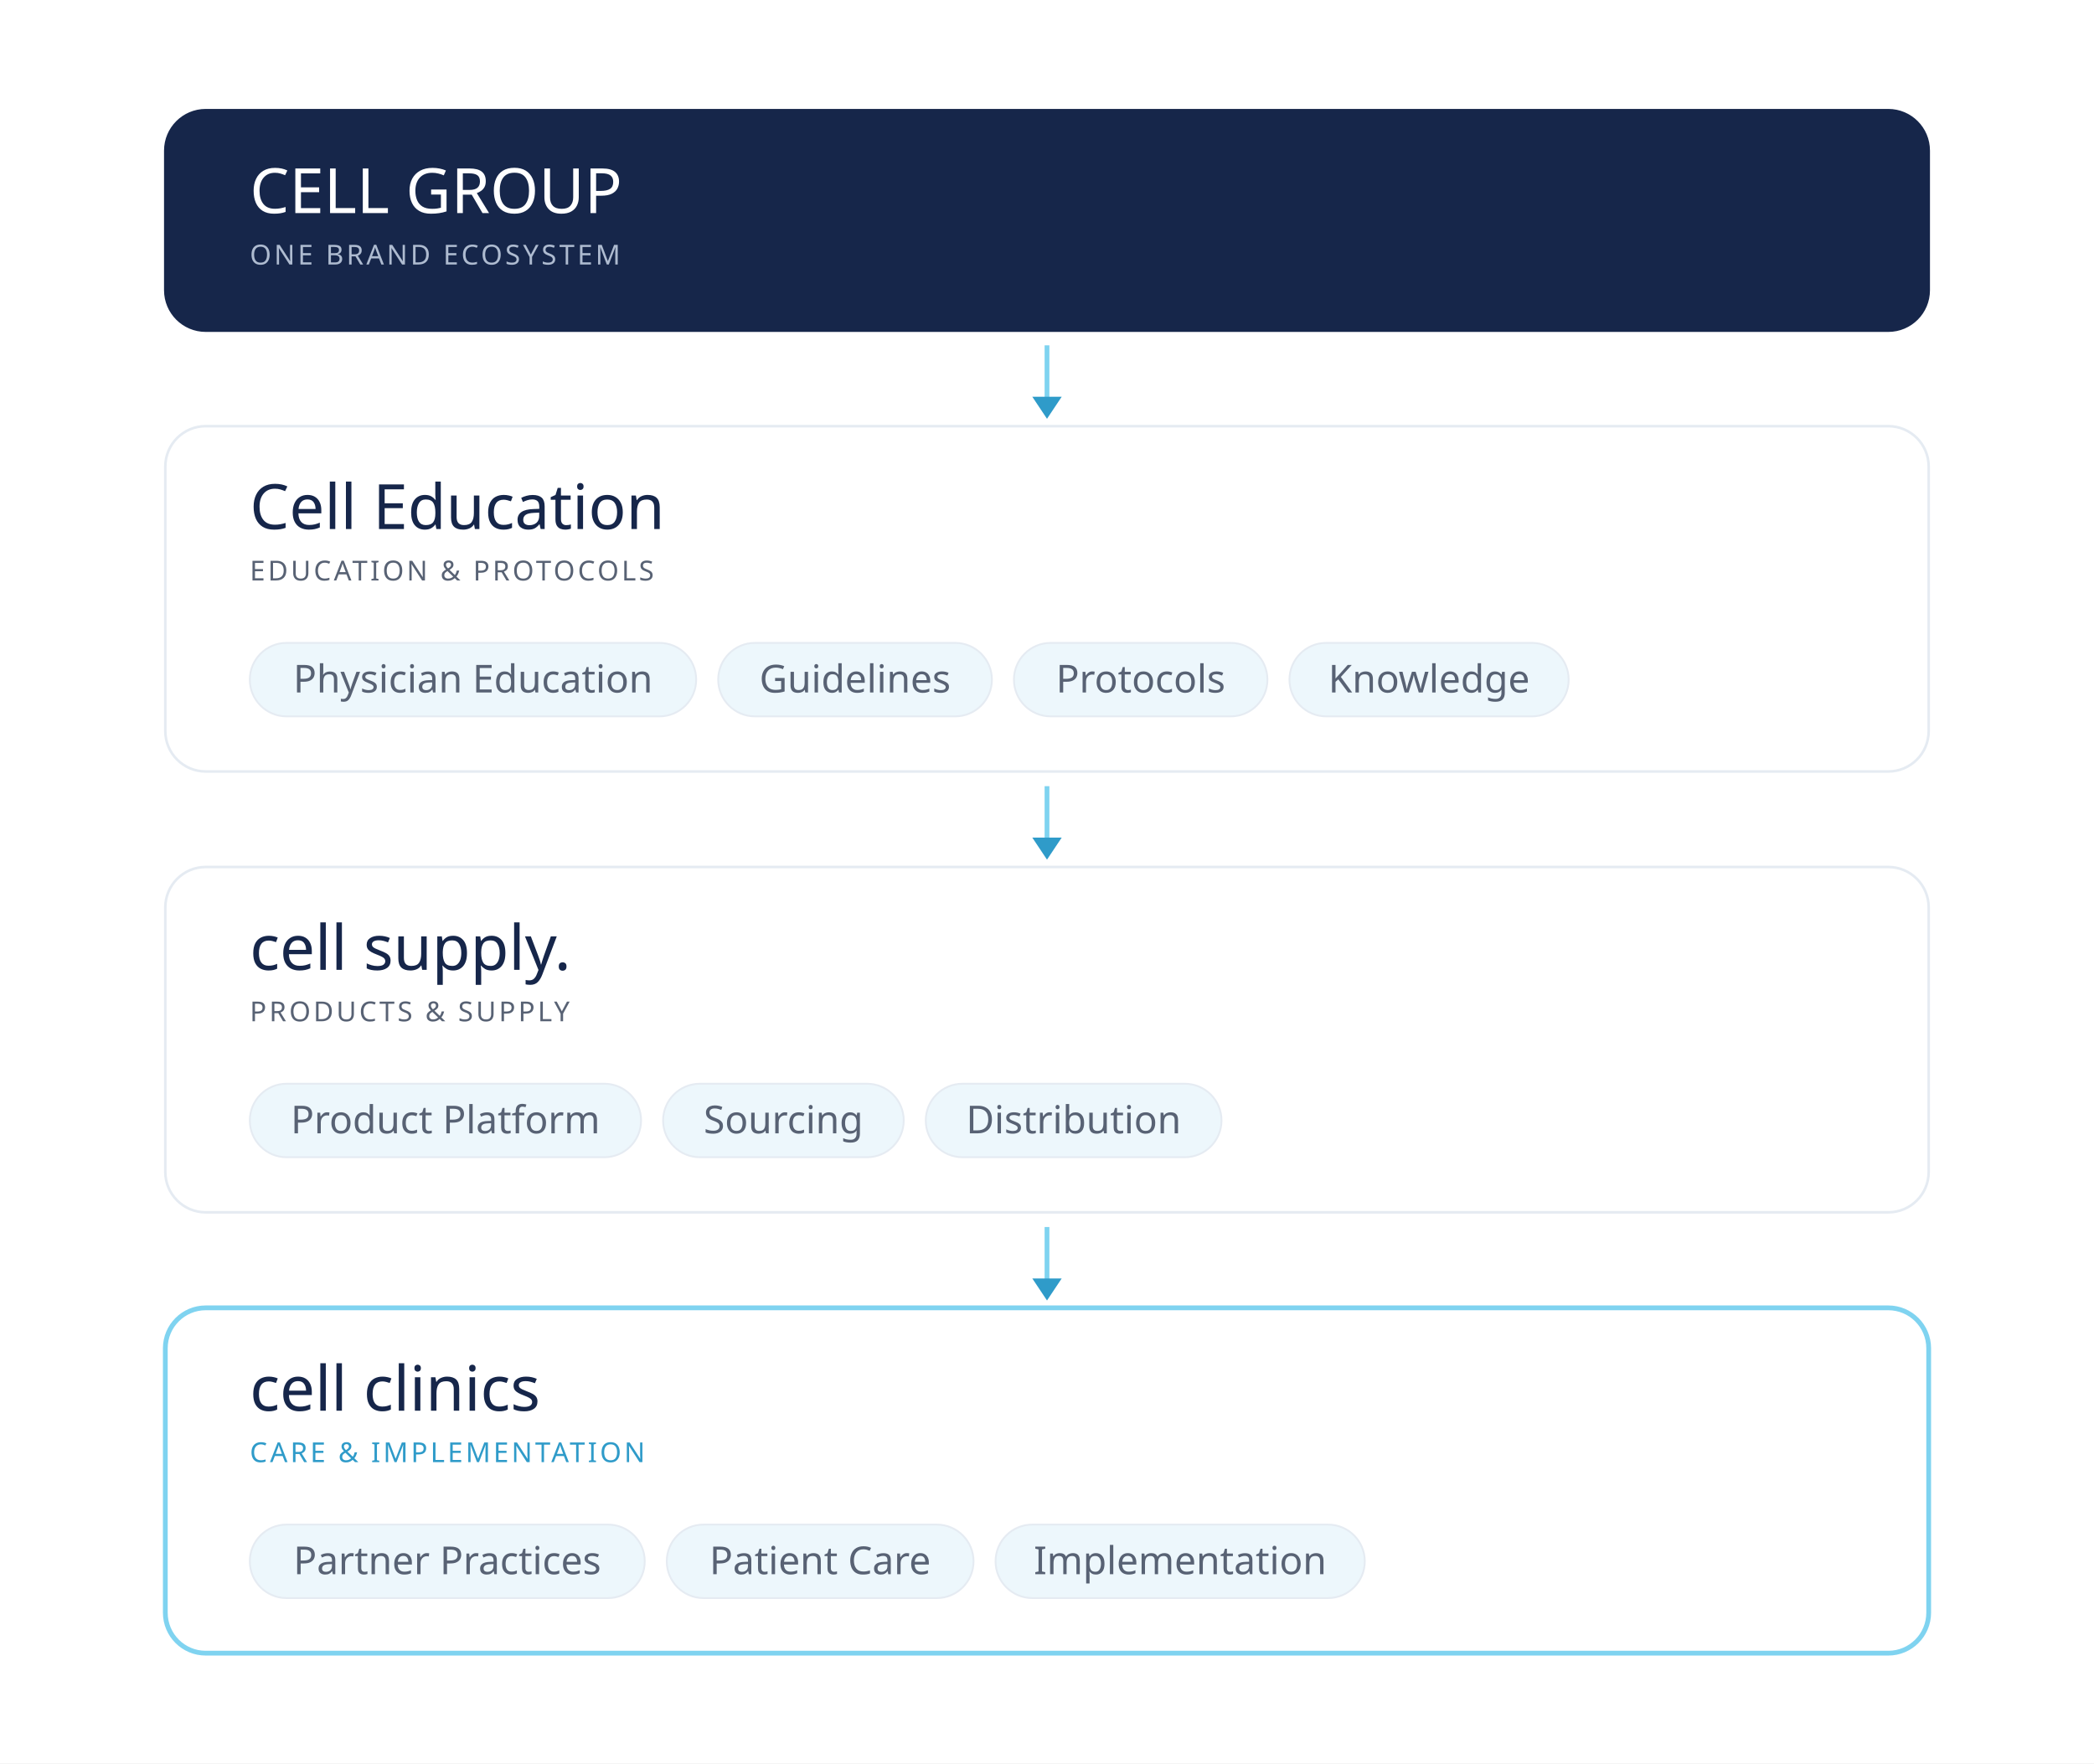
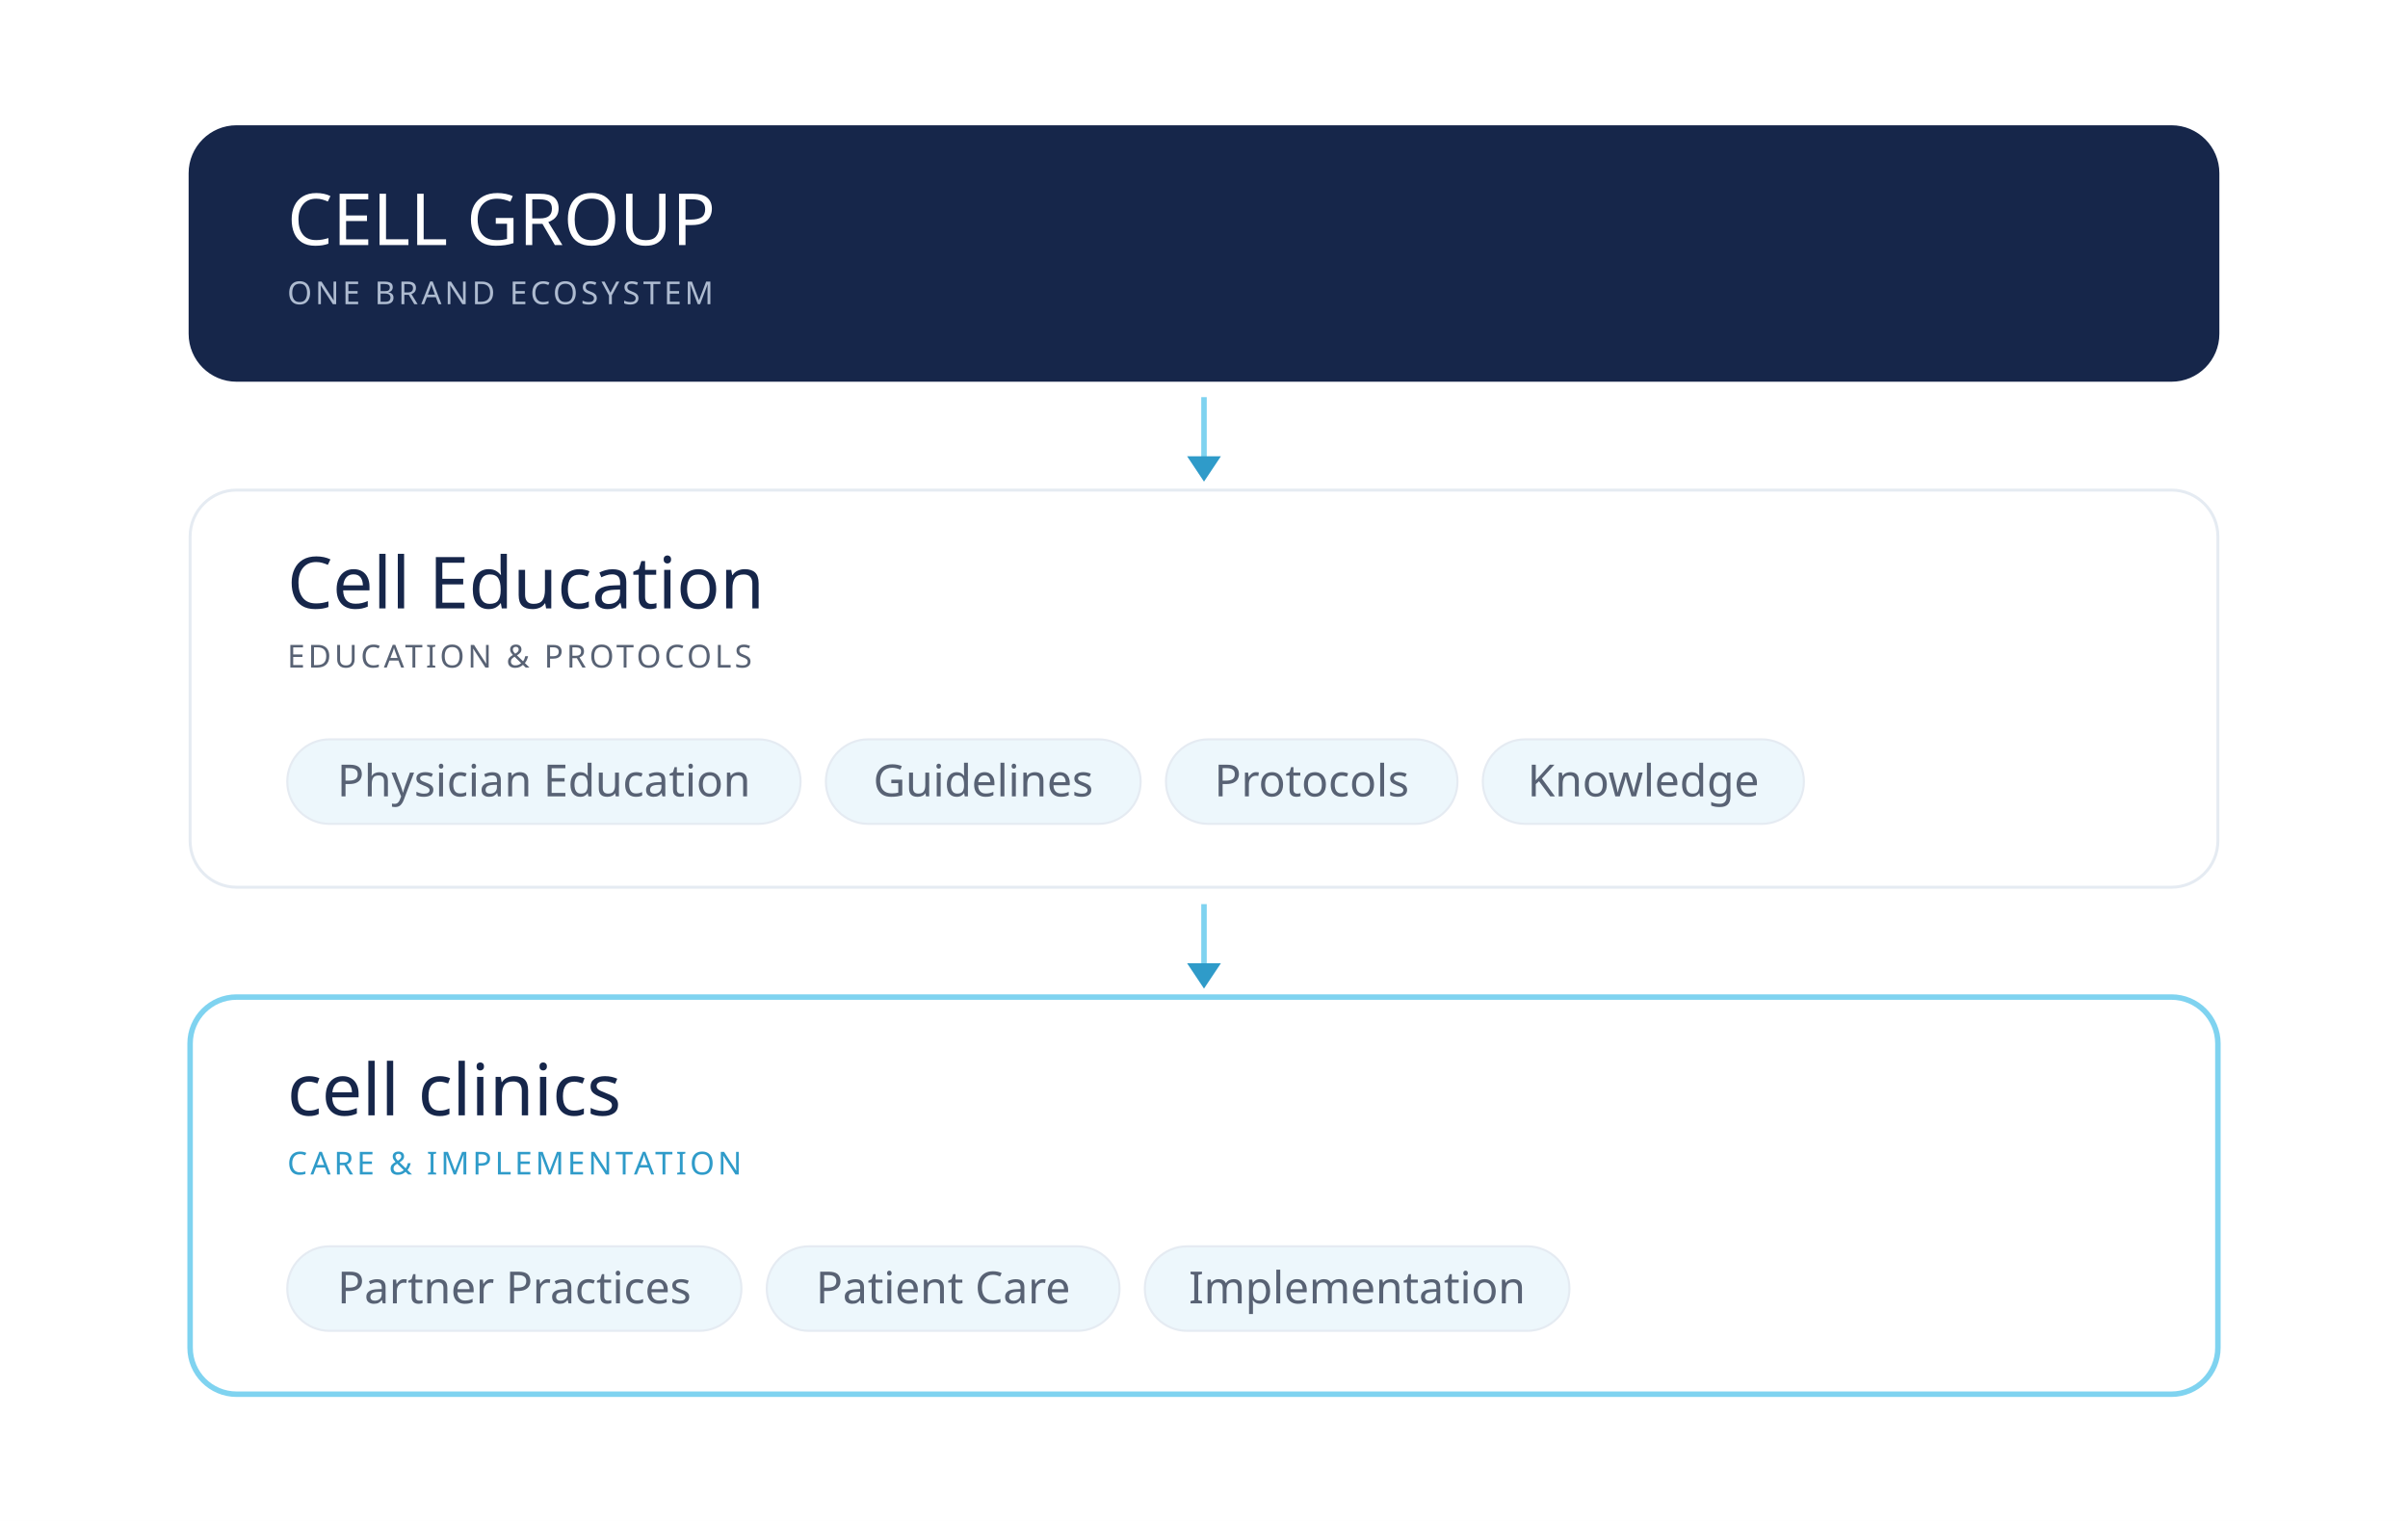
- <svg xmlns="http://www.w3.org/2000/svg" width="1140" height="960" viewBox="0 0 1140 960" font-family="DM Sans, Arial, sans-serif">
-   <rect width="1140" height="960" fill="#FFFFFF" />
+ <svg xmlns="http://www.w3.org/2000/svg" width="1140" height="720" viewBox="0 0 1140 720" font-family="DM Sans, Arial, sans-serif">
+   <rect width="1140" height="720" fill="#FFFFFF" />
  <rect x="90" y="60" rx="22" width="960" height="120" fill="#16264A" stroke="#16264A" stroke-width="1.4" />
  <text x="136" y="116" fill="#FFFFFF" font-size="34" font-family="DM Sans Bold">CELL GROUP</text>
  <text x="136" y="144" fill="#AEBBD0" font-size="15" font-family="DM Sans Medium" letter-spacing="1.5">ONE BRAND ECOSYSTEM</text>
  <line x1="570.0" y1="188" x2="570.0" y2="218" stroke="#7FD3F0" stroke-width="2.6" />
  <polygon points="562.0,216 578.0,216 570.0,228" fill="#2F9BC9" />
  <rect x="90" y="232" rx="22" width="960" height="188" fill="#FFFFFF" stroke="#E5EBF2" stroke-width="1.4" />
  <text x="136" y="288" fill="#16264A" font-size="34" font-family="DM Sans Bold">Cell Education</text>
  <text x="136" y="316" fill="#586274" font-size="15" font-family="DM Sans Medium" letter-spacing="1.5">EDUCATION &amp; PROTOCOLS</text>
  <rect x="136.0" y="350.0" rx="20" width="243" height="40" fill="#EDF7FC" stroke="#E5EBF2" stroke-width="1" />
  <text x="257.5" y="377.0" text-anchor="middle" fill="#586274" font-size="21" font-family="DM Sans Medium">Physician Education</text>
  <rect x="391.0" y="350.0" rx="20" width="149" height="40" fill="#EDF7FC" stroke="#E5EBF2" stroke-width="1" />
  <text x="465.5" y="377.0" text-anchor="middle" fill="#586274" font-size="21" font-family="DM Sans Medium">Guidelines</text>
  <rect x="552.0" y="350.0" rx="20" width="138" height="40" fill="#EDF7FC" stroke="#E5EBF2" stroke-width="1" />
  <text x="621.0" y="377.0" text-anchor="middle" fill="#586274" font-size="21" font-family="DM Sans Medium">Protocols</text>
  <rect x="702.0" y="350.0" rx="20" width="152" height="40" fill="#EDF7FC" stroke="#E5EBF2" stroke-width="1" />
  <text x="778.0" y="377.0" text-anchor="middle" fill="#586274" font-size="21" font-family="DM Sans Medium">Knowledge</text>
  <line x1="570.0" y1="428" x2="570.0" y2="458" stroke="#7FD3F0" stroke-width="2.6" />
  <polygon points="562.0,456 578.0,456 570.0,468" fill="#2F9BC9" />
-   <rect x="90" y="472" rx="22" width="960" height="188" fill="#FFFFFF" stroke="#E5EBF2" stroke-width="1.4" />
-   <text x="136" y="528" fill="#16264A" font-size="34" font-family="DM Sans Bold">cell supply.</text>
-   <text x="136" y="556" fill="#586274" font-size="15" font-family="DM Sans Medium" letter-spacing="1.5">PRODUCTS &amp; SUPPLY</text>
-   <rect x="136.0" y="590.0" rx="20" width="213" height="40" fill="#EDF7FC" stroke="#E5EBF2" stroke-width="1" />
-   <text x="242.5" y="617.0" text-anchor="middle" fill="#586274" font-size="21" font-family="DM Sans Medium">Product Platform</text>
-   <rect x="361.0" y="590.0" rx="20" width="131" height="40" fill="#EDF7FC" stroke="#E5EBF2" stroke-width="1" />
-   <text x="426.5" y="617.0" text-anchor="middle" fill="#586274" font-size="21" font-family="DM Sans Medium">Sourcing</text>
-   <rect x="504.0" y="590.0" rx="20" width="161" height="40" fill="#EDF7FC" stroke="#E5EBF2" stroke-width="1" />
-   <text x="584.5" y="617.0" text-anchor="middle" fill="#586274" font-size="21" font-family="DM Sans Medium">Distribution</text>
-   <line x1="570.0" y1="668" x2="570.0" y2="698" stroke="#7FD3F0" stroke-width="2.6" />
-   <polygon points="562.0,696 578.0,696 570.0,708" fill="#2F9BC9" />
-   <rect x="90" y="712" rx="22" width="960" height="188" fill="#FFFFFF" stroke="#7FD3F0" stroke-width="2.6" />
-   <text x="136" y="768" fill="#16264A" font-size="34" font-family="DM Sans Bold">cell clinics</text>
-   <text x="136" y="796" fill="#2F9BC9" font-size="15" font-family="DM Sans Medium" letter-spacing="1.5">CARE &amp; IMPLEMENTATION</text>
-   <rect x="136.0" y="830.0" rx="20" width="215" height="40" fill="#EDF7FC" stroke="#E5EBF2" stroke-width="1" />
-   <text x="243.5" y="857.0" text-anchor="middle" fill="#586274" font-size="21" font-family="DM Sans Medium">Partner Practices</text>
-   <rect x="363.0" y="830.0" rx="20" width="167" height="40" fill="#EDF7FC" stroke="#E5EBF2" stroke-width="1" />
-   <text x="446.5" y="857.0" text-anchor="middle" fill="#586274" font-size="21" font-family="DM Sans Medium">Patient Care</text>
-   <rect x="542.0" y="830.0" rx="20" width="201" height="40" fill="#EDF7FC" stroke="#E5EBF2" stroke-width="1" />
-   <text x="642.5" y="857.0" text-anchor="middle" fill="#586274" font-size="21" font-family="DM Sans Medium">Implementation</text>
+   <rect x="90" y="472" rx="22" width="960" height="188" fill="#FFFFFF" stroke="#7FD3F0" stroke-width="2.6" />
+   <text x="136" y="528" fill="#16264A" font-size="34" font-family="DM Sans Bold">cell clinics</text>
+   <text x="136" y="556" fill="#2F9BC9" font-size="15" font-family="DM Sans Medium" letter-spacing="1.5">CARE &amp; IMPLEMENTATION</text>
+   <rect x="136.0" y="590" rx="20" width="215" height="40" fill="#EDF7FC" stroke="#E5EBF2" stroke-width="1" />
+   <text x="243.5" y="617" text-anchor="middle" fill="#586274" font-size="21" font-family="DM Sans Medium">Partner Practices</text>
+   <rect x="363.0" y="590" rx="20" width="167" height="40" fill="#EDF7FC" stroke="#E5EBF2" stroke-width="1" />
+   <text x="446.5" y="617" text-anchor="middle" fill="#586274" font-size="21" font-family="DM Sans Medium">Patient Care</text>
+   <rect x="542.0" y="590" rx="20" width="201" height="40" fill="#EDF7FC" stroke="#E5EBF2" stroke-width="1" />
+   <text x="642.5" y="617" text-anchor="middle" fill="#586274" font-size="21" font-family="DM Sans Medium">Implementation</text>
</svg>
